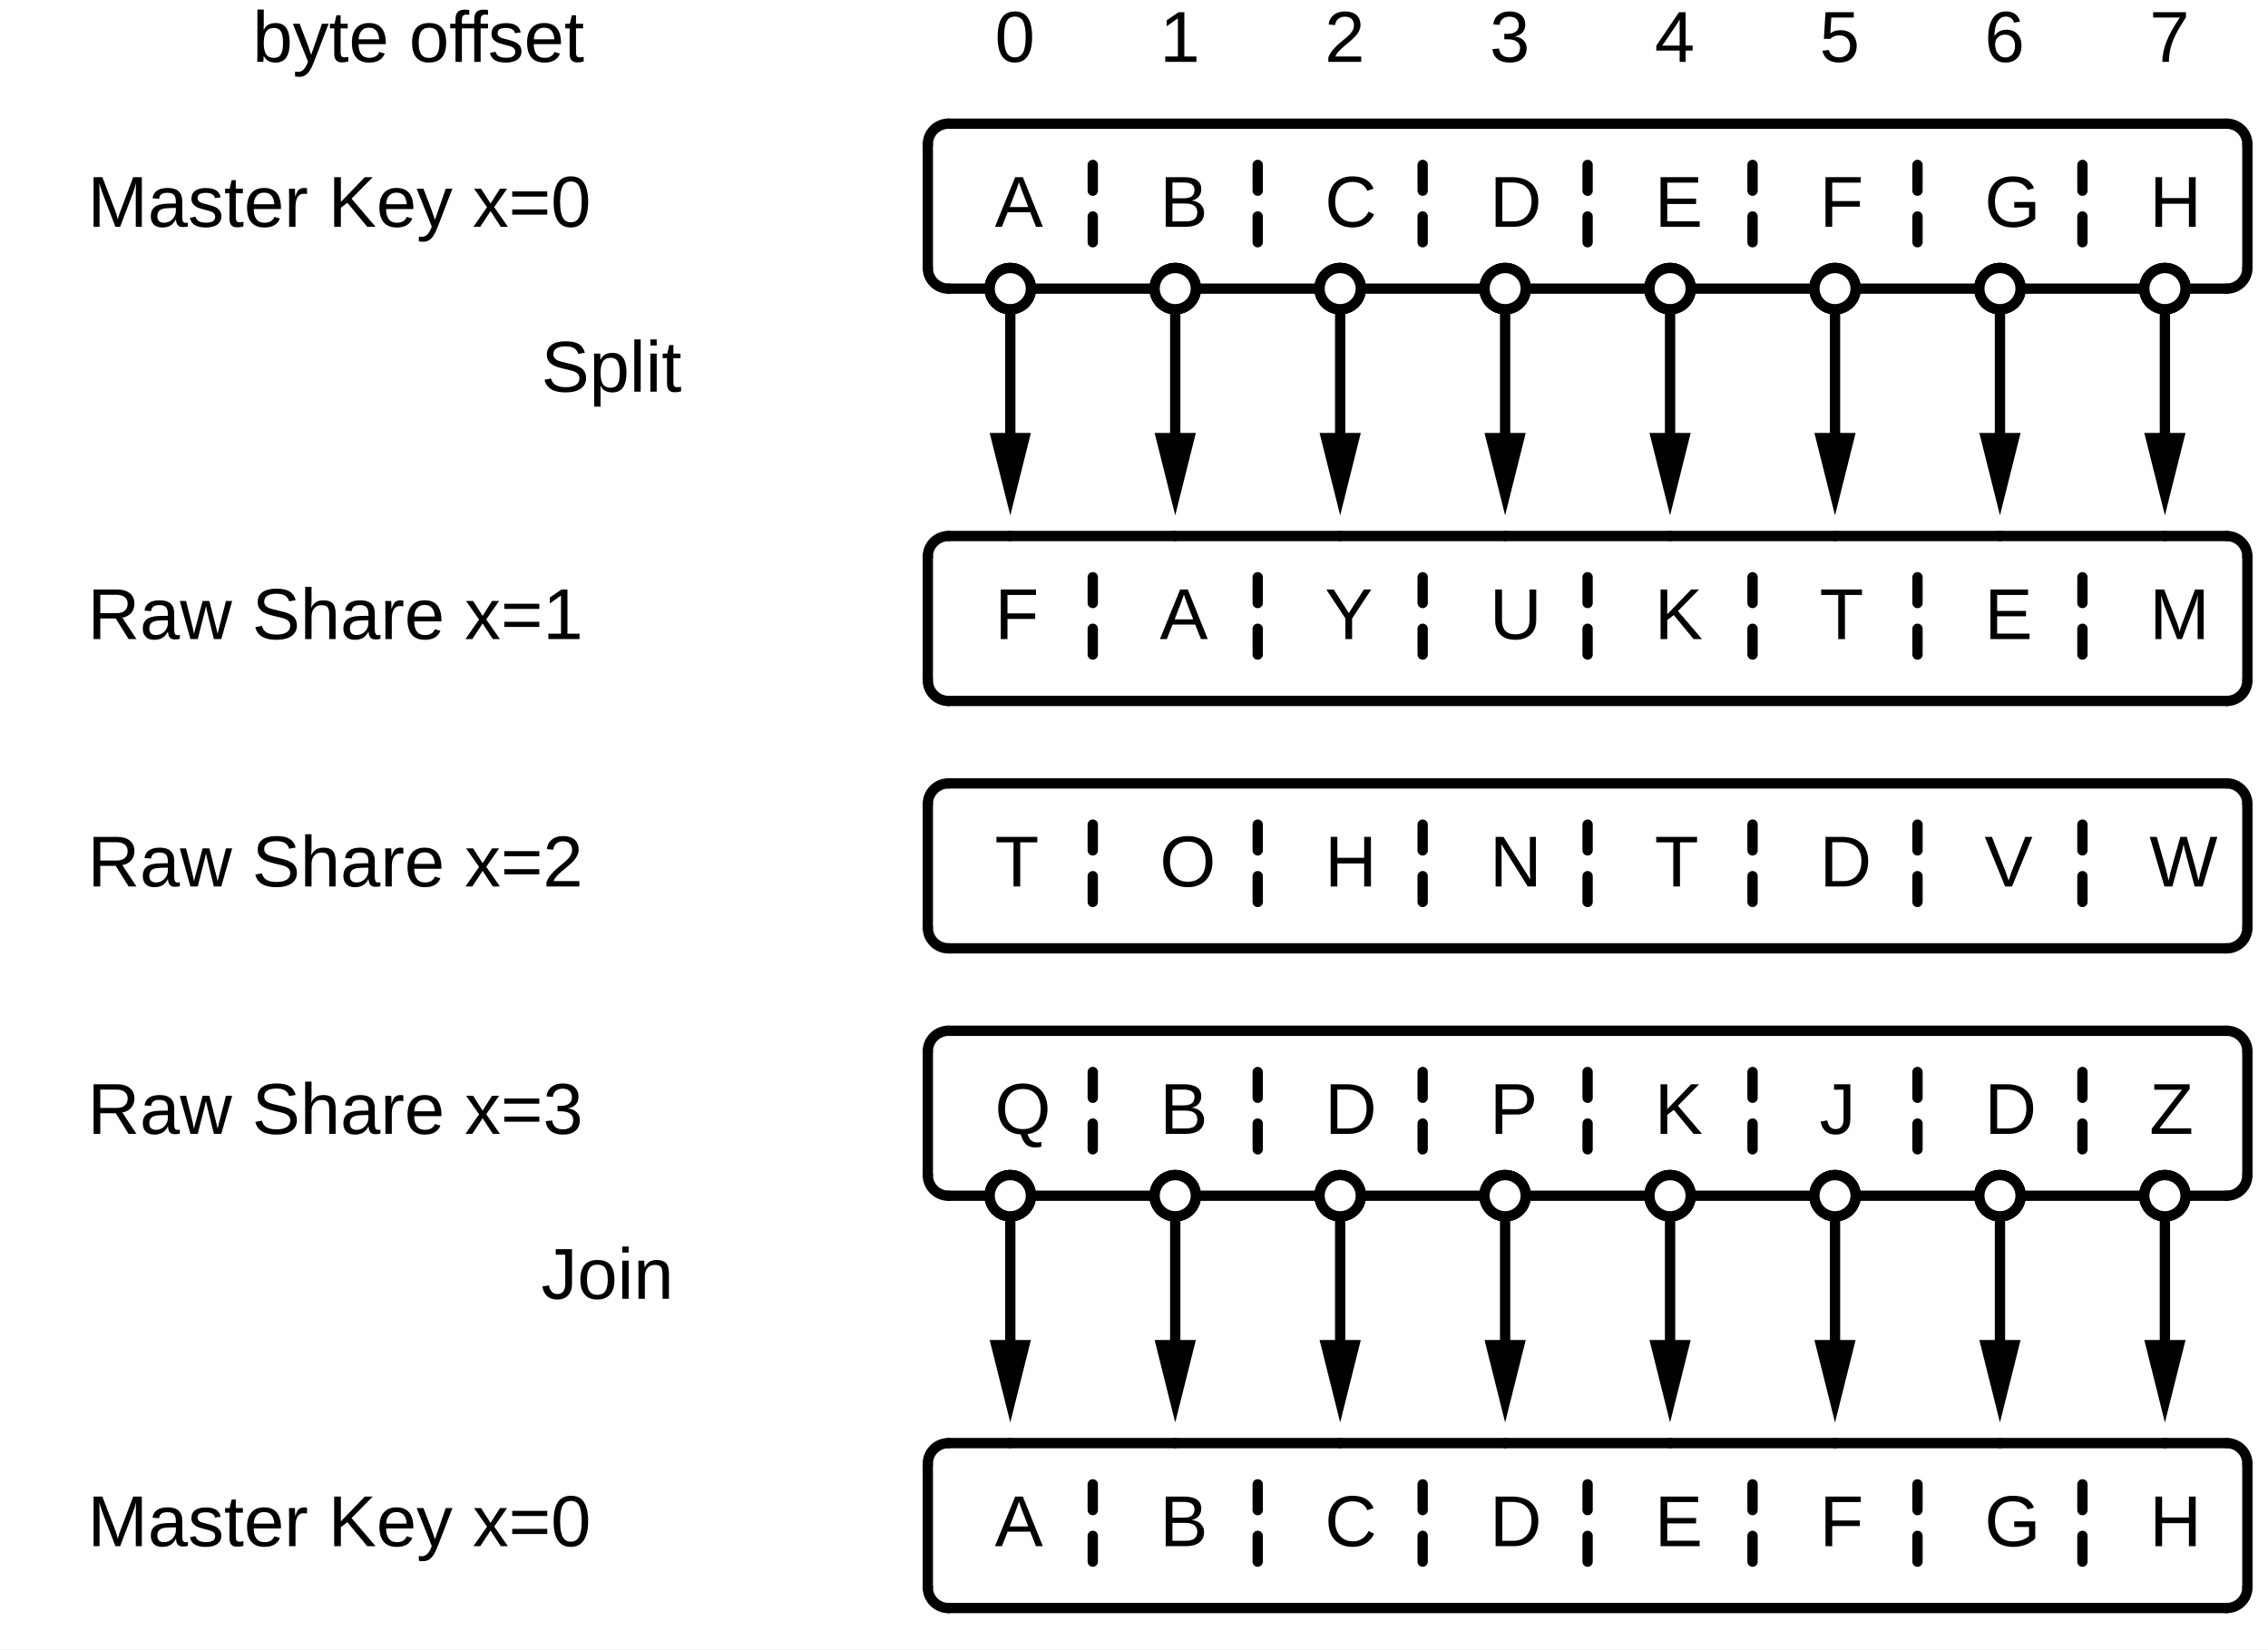
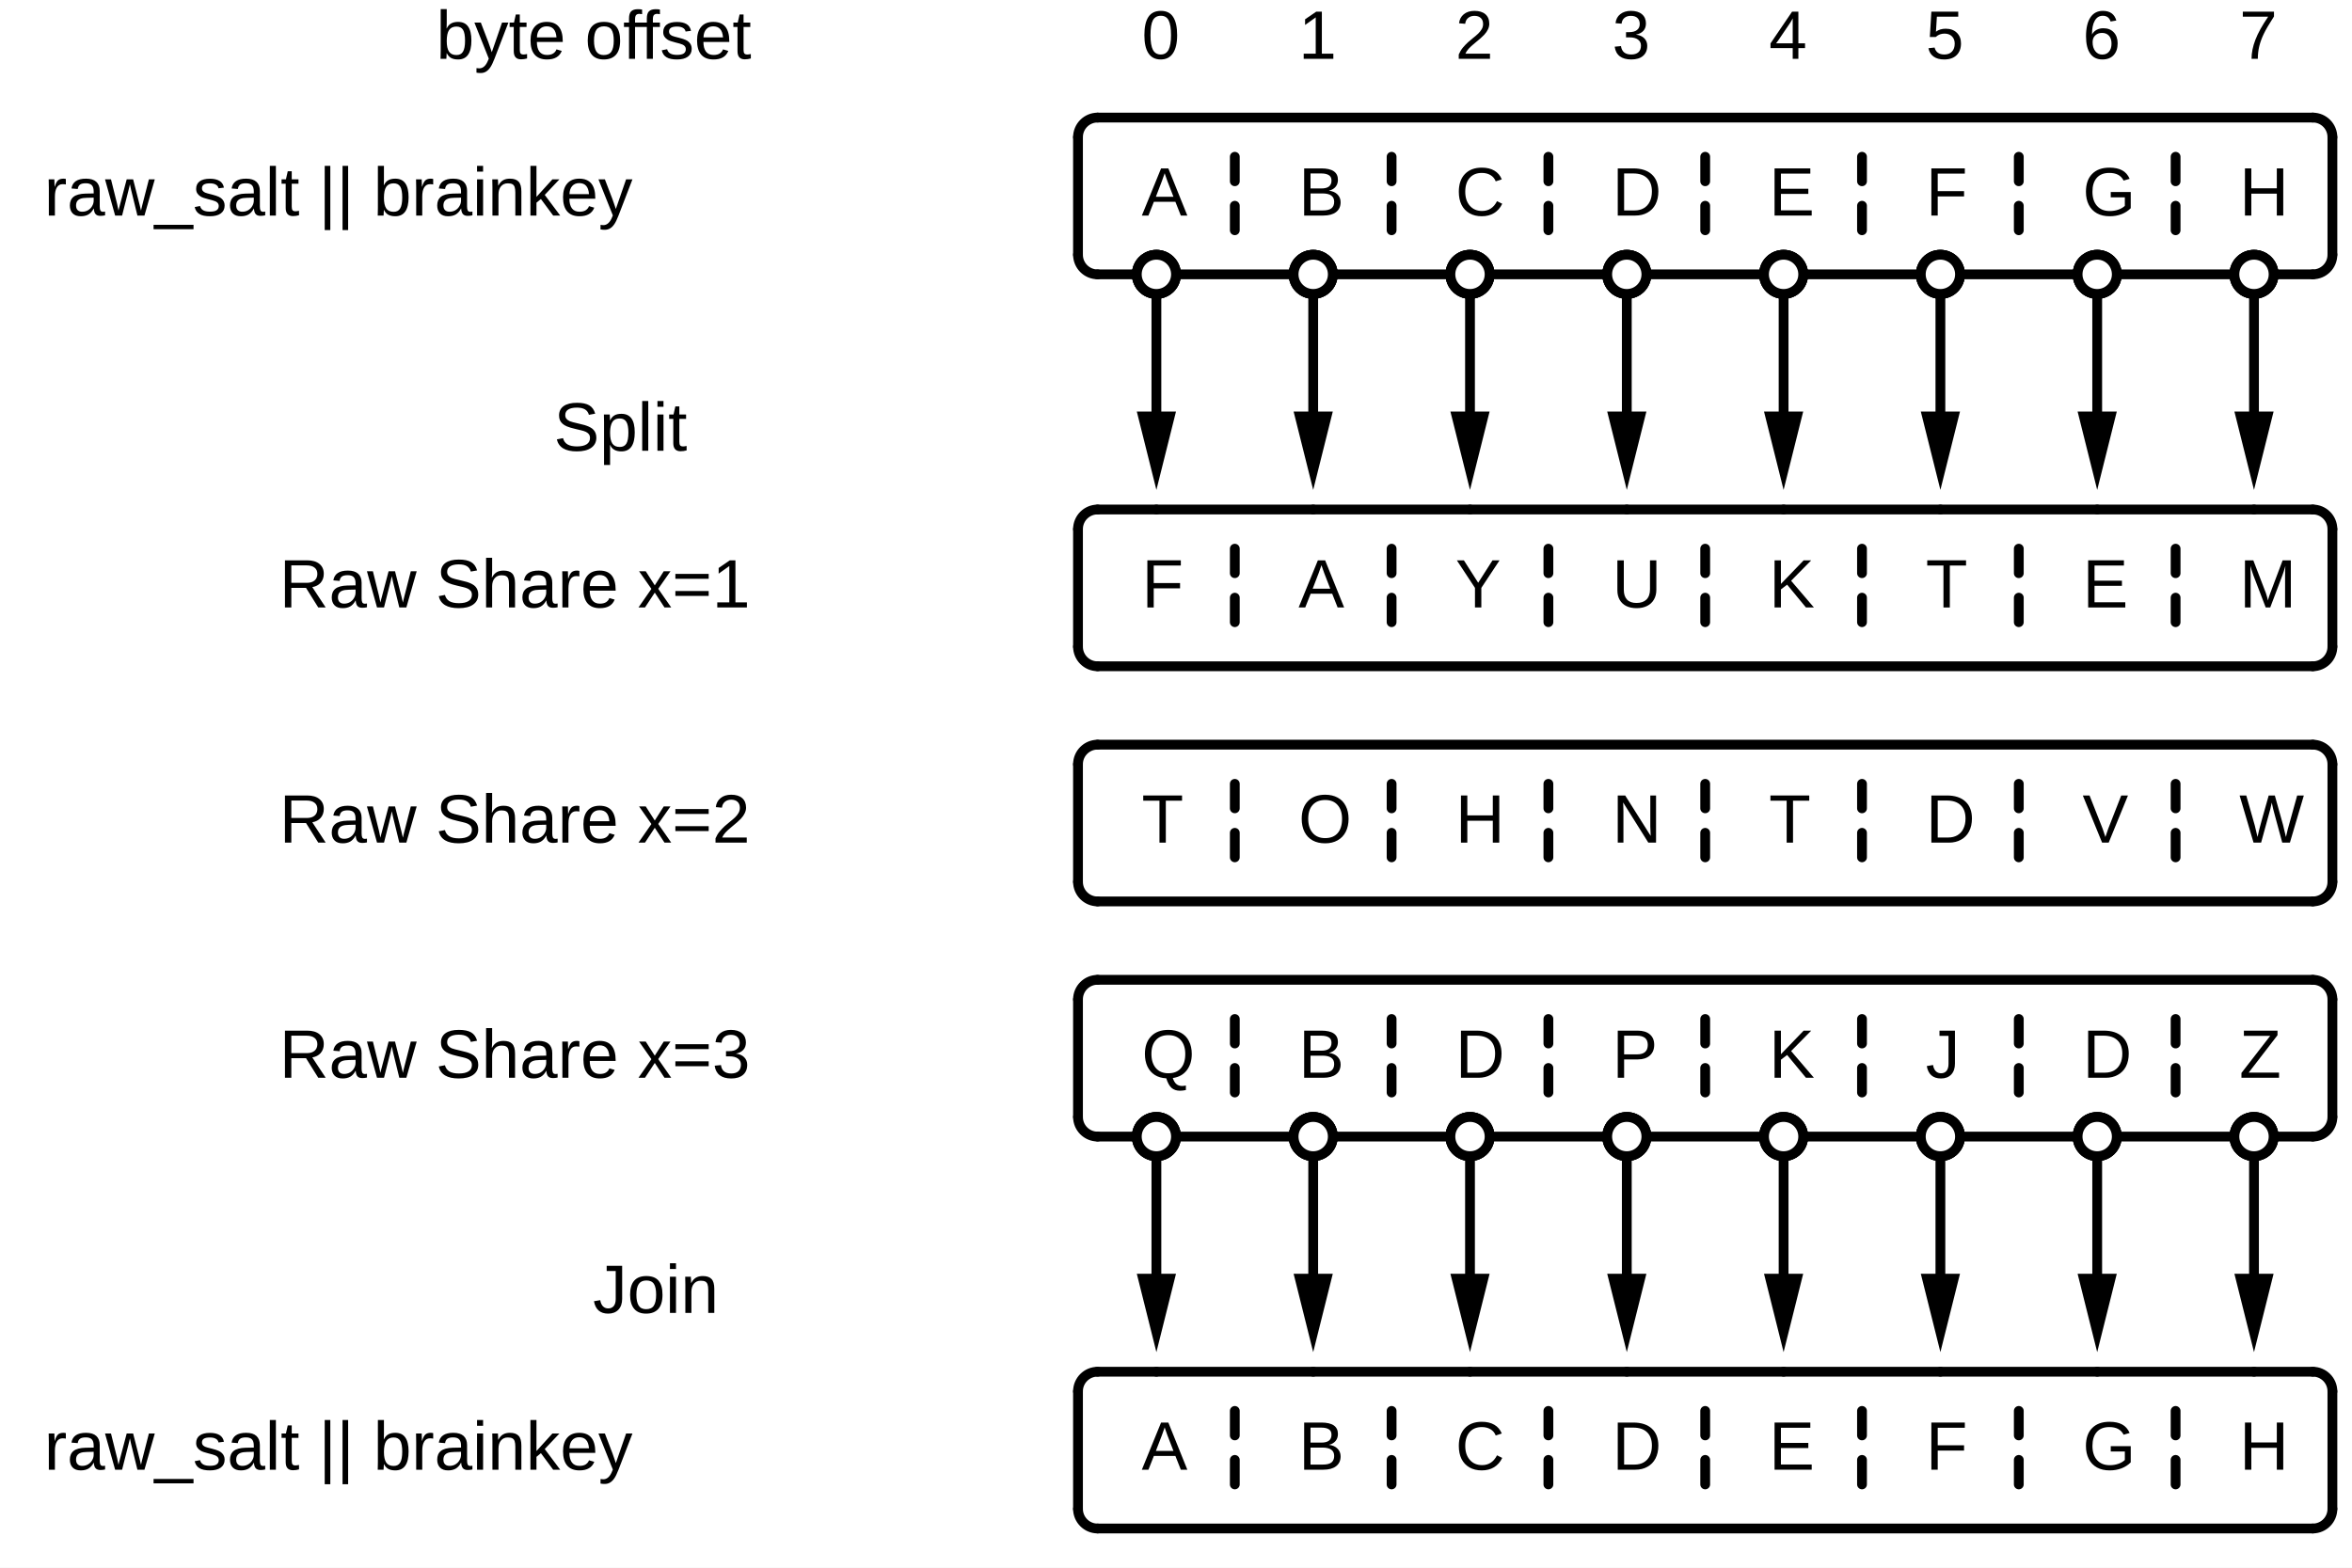
- <svg xmlns="http://www.w3.org/2000/svg" class="bob" font-family="arial" font-size="14" height="320" width="440">
+ <svg xmlns="http://www.w3.org/2000/svg" class="bob" font-family="arial" font-size="14" height="320" width="480">
  <defs>
    <marker id="triangle" markerHeight="8" markerWidth="8" orient="auto" refX="4" refY="2" viewBox="0 0 8 4">
      <polygon class="fg_fill" points="0,0 0,4 8,2 0,0" />
    </marker>
    <marker id="clear_triangle" markerHeight="10" markerWidth="10" orient="auto" refX="1" refY="7" viewBox="0 0 20 14">
      <polygon class="bg_fill fg_stroke" points="2,2 2,12 18,7 2,2" />
    </marker>
    <marker id="circle" markerHeight="5" markerWidth="5" orient="auto" refX="10" refY="10" viewBox="0 0 20 20">
      <circle class="fg_fill" cx="10" cy="10" r="8" />
    </marker>
    <marker id="square" markerHeight="5" markerWidth="5" orient="auto" refX="10" refY="10" viewBox="0 0 20 20">
      <rect class="fg_fill" height="20" width="20" x="0" y="0" />
    </marker>
    <marker id="open_circle" markerHeight="10" markerWidth="10" orient="auto" refX="10" refY="10" viewBox="0 0 20 20">
      <circle class="bg_fill fg_stroke" cx="10" cy="10" r="4" />
    </marker>
    <marker id="big_open_circle" markerHeight="20" markerWidth="20" orient="auto" refX="20" refY="20" viewBox="0 0 40 40">
      <circle class="bg_fill fg_stroke" cx="20" cy="20" r="6" />
    </marker>
  </defs>
  <style type="text/css">

rect.backdrop {
    fill: white;
}

.fg_fill {
    fill: black;
}


.bg_fill {
    fill: white;
}

.fg_stroke {
    stroke: black;
    stroke-width: 2;
}

.no_fill {
    fill: none;
}

.dashed {
    stroke-dasharray: 5;
}


text{
    fill: black;
}

line, path {
    stroke-linecap: round;
    stroke-linejoin: miter;
    stroke-opacity: 1;
    fill-opacity: 1;
}




tspan.head{
    fill: none;
    stroke: none;
}
    
</style>
-   <rect class="backdrop" height="320" width="440" x="0" y="0" />
-   <g>
-     <line class="fg_stroke" x1="180" x2="180" y1="28" y2="52" />
-     <path class="fg_stroke no_fill" d="M 180 52 A 4 4 0 0 0 184 56" />
-     <path class="fg_stroke no_fill" d="M 184 24 A 4 4 0 0 0 180 28" />
-     <line class="fg_stroke" marker-end="url(#open_circle)" x1="184" x2="196" y1="56" y2="56" />
-     <line class="fg_stroke" marker-end="url(#triangle)" marker-start="url(#open_circle)" x1="196" x2="196" y1="56" y2="92" />
-     <line class="fg_stroke" marker-end="url(#open_circle)" marker-start="url(#open_circle)" x1="196" x2="228" y1="56" y2="56" />
-     <line class="fg_stroke" marker-end="url(#triangle)" marker-start="url(#open_circle)" x1="228" x2="228" y1="56" y2="92" />
-     <line class="fg_stroke" marker-end="url(#open_circle)" marker-start="url(#open_circle)" x1="228" x2="260" y1="56" y2="56" />
-     <line class="fg_stroke" marker-end="url(#triangle)" marker-start="url(#open_circle)" x1="260" x2="260" y1="56" y2="92" />
-     <line class="fg_stroke" marker-end="url(#open_circle)" marker-start="url(#open_circle)" x1="260" x2="292" y1="56" y2="56" />
-     <line class="fg_stroke" marker-end="url(#triangle)" marker-start="url(#open_circle)" x1="292" x2="292" y1="56" y2="92" />
-     <line class="fg_stroke" marker-end="url(#open_circle)" marker-start="url(#open_circle)" x1="292" x2="324" y1="56" y2="56" />
-     <line class="fg_stroke" marker-end="url(#triangle)" marker-start="url(#open_circle)" x1="324" x2="324" y1="56" y2="92" />
-     <line class="fg_stroke" marker-end="url(#open_circle)" marker-start="url(#open_circle)" x1="324" x2="356" y1="56" y2="56" />
-     <line class="fg_stroke" marker-end="url(#triangle)" marker-start="url(#open_circle)" x1="356" x2="356" y1="56" y2="92" />
-     <line class="fg_stroke" marker-end="url(#open_circle)" marker-start="url(#open_circle)" x1="356" x2="388" y1="56" y2="56" />
-     <line class="fg_stroke" marker-end="url(#triangle)" marker-start="url(#open_circle)" x1="388" x2="388" y1="56" y2="92" />
-     <line class="fg_stroke" marker-end="url(#open_circle)" marker-start="url(#open_circle)" x1="388" x2="420" y1="56" y2="56" />
-     <line class="fg_stroke" marker-end="url(#triangle)" marker-start="url(#open_circle)" x1="420" x2="420" y1="56" y2="92" />
-     <line class="fg_stroke" marker-start="url(#open_circle)" x1="420" x2="432" y1="56" y2="56" />
-   </g>
-   <g>
-     <line class="fg_stroke" x1="180" x2="180" y1="108" y2="132" />
-     <path class="fg_stroke no_fill" d="M 180 132 A 4 4 0 0 0 184 136" />
-     <path class="fg_stroke no_fill" d="M 184 104 A 4 4 0 0 0 180 108" />
-   </g>
-   <g>
-     <line class="fg_stroke" x1="180" x2="180" y1="156" y2="180" />
-     <path class="fg_stroke no_fill" d="M 180 180 A 4 4 0 0 0 184 184" />
-     <path class="fg_stroke no_fill" d="M 184 152 A 4 4 0 0 0 180 156" />
-   </g>
-   <g>
-     <line class="fg_stroke" x1="180" x2="180" y1="204" y2="228" />
-     <path class="fg_stroke no_fill" d="M 180 228 A 4 4 0 0 0 184 232" />
-     <path class="fg_stroke no_fill" d="M 184 200 A 4 4 0 0 0 180 204" />
-     <line class="fg_stroke" marker-end="url(#open_circle)" x1="184" x2="196" y1="232" y2="232" />
-     <line class="fg_stroke" marker-end="url(#triangle)" marker-start="url(#open_circle)" x1="196" x2="196" y1="232" y2="268" />
-     <line class="fg_stroke" marker-end="url(#open_circle)" marker-start="url(#open_circle)" x1="196" x2="228" y1="232" y2="232" />
-     <line class="fg_stroke" marker-end="url(#triangle)" marker-start="url(#open_circle)" x1="228" x2="228" y1="232" y2="268" />
-     <line class="fg_stroke" marker-end="url(#open_circle)" marker-start="url(#open_circle)" x1="228" x2="260" y1="232" y2="232" />
-     <line class="fg_stroke" marker-end="url(#triangle)" marker-start="url(#open_circle)" x1="260" x2="260" y1="232" y2="268" />
-     <line class="fg_stroke" marker-end="url(#open_circle)" marker-start="url(#open_circle)" x1="260" x2="292" y1="232" y2="232" />
-     <line class="fg_stroke" marker-end="url(#triangle)" marker-start="url(#open_circle)" x1="292" x2="292" y1="232" y2="268" />
-     <line class="fg_stroke" marker-end="url(#open_circle)" marker-start="url(#open_circle)" x1="292" x2="324" y1="232" y2="232" />
-     <line class="fg_stroke" marker-end="url(#triangle)" marker-start="url(#open_circle)" x1="324" x2="324" y1="232" y2="268" />
-     <line class="fg_stroke" marker-end="url(#open_circle)" marker-start="url(#open_circle)" x1="324" x2="356" y1="232" y2="232" />
-     <line class="fg_stroke" marker-end="url(#triangle)" marker-start="url(#open_circle)" x1="356" x2="356" y1="232" y2="268" />
-     <line class="fg_stroke" marker-end="url(#open_circle)" marker-start="url(#open_circle)" x1="356" x2="388" y1="232" y2="232" />
-     <line class="fg_stroke" marker-end="url(#triangle)" marker-start="url(#open_circle)" x1="388" x2="388" y1="232" y2="268" />
-     <line class="fg_stroke" marker-end="url(#open_circle)" marker-start="url(#open_circle)" x1="388" x2="420" y1="232" y2="232" />
-     <line class="fg_stroke" marker-end="url(#triangle)" marker-start="url(#open_circle)" x1="420" x2="420" y1="232" y2="268" />
-     <line class="fg_stroke" marker-start="url(#open_circle)" x1="420" x2="432" y1="232" y2="232" />
-   </g>
-   <g>
-     <line class="fg_stroke" x1="180" x2="180" y1="284" y2="308" />
-     <path class="fg_stroke no_fill" d="M 180 308 A 4 4 0 0 0 184 312" />
-     <path class="fg_stroke no_fill" d="M 184 280 A 4 4 0 0 0 180 284" />
-   </g>
-   <g>
-     <line class="fg_stroke" x1="184" x2="432" y1="24" y2="24" />
-     <path class="fg_stroke no_fill" d="M 436 28 A 4 4 0 0 0 432 24" />
-   </g>
-   <g>
-     <line class="fg_stroke" x1="184" x2="196" y1="104" y2="104" />
-     <line class="fg_stroke" x1="196" x2="228" y1="104" y2="104" />
-     <line class="fg_stroke" x1="228" x2="260" y1="104" y2="104" />
-     <line class="fg_stroke" x1="260" x2="292" y1="104" y2="104" />
-     <line class="fg_stroke" x1="292" x2="324" y1="104" y2="104" />
-     <line class="fg_stroke" x1="324" x2="356" y1="104" y2="104" />
-     <line class="fg_stroke" x1="356" x2="388" y1="104" y2="104" />
-     <line class="fg_stroke" x1="388" x2="420" y1="104" y2="104" />
-     <line class="fg_stroke" x1="420" x2="432" y1="104" y2="104" />
-     <path class="fg_stroke no_fill" d="M 436 108 A 4 4 0 0 0 432 104" />
-   </g>
-   <g>
-     <line class="fg_stroke" x1="184" x2="432" y1="136" y2="136" />
-     <path class="fg_stroke no_fill" d="M 432 136 A 4 4 0 0 0 436 132" />
-   </g>
-   <g>
-     <line class="fg_stroke" x1="184" x2="432" y1="152" y2="152" />
-     <path class="fg_stroke no_fill" d="M 436 156 A 4 4 0 0 0 432 152" />
-   </g>
-   <g>
-     <line class="fg_stroke" x1="184" x2="432" y1="184" y2="184" />
-     <path class="fg_stroke no_fill" d="M 432 184 A 4 4 0 0 0 436 180" />
-   </g>
-   <g>
-     <line class="fg_stroke" x1="184" x2="432" y1="200" y2="200" />
-     <path class="fg_stroke no_fill" d="M 436 204 A 4 4 0 0 0 432 200" />
-   </g>
-   <g>
-     <line class="fg_stroke" x1="184" x2="196" y1="280" y2="280" />
-     <line class="fg_stroke" x1="196" x2="228" y1="280" y2="280" />
-     <line class="fg_stroke" x1="228" x2="260" y1="280" y2="280" />
-     <line class="fg_stroke" x1="260" x2="292" y1="280" y2="280" />
-     <line class="fg_stroke" x1="292" x2="324" y1="280" y2="280" />
-     <line class="fg_stroke" x1="324" x2="356" y1="280" y2="280" />
-     <line class="fg_stroke" x1="356" x2="388" y1="280" y2="280" />
-     <line class="fg_stroke" x1="388" x2="420" y1="280" y2="280" />
-     <line class="fg_stroke" x1="420" x2="432" y1="280" y2="280" />
-     <path class="fg_stroke no_fill" d="M 436 284 A 4 4 0 0 0 432 280" />
-   </g>
-   <g>
-     <line class="fg_stroke" x1="184" x2="432" y1="312" y2="312" />
-     <path class="fg_stroke no_fill" d="M 432 312 A 4 4 0 0 0 436 308" />
-   </g>
-   <g>
-     <line class="fg_stroke" x1="436" x2="436" y1="28" y2="52" />
-     <path class="fg_stroke no_fill" d="M 432 56 A 4 4 0 0 0 436 52" />
-   </g>
-   <g>
-     <line class="fg_stroke" x1="436" x2="436" y1="108" y2="132" />
-   </g>
-   <g>
-     <line class="fg_stroke" x1="436" x2="436" y1="156" y2="180" />
-   </g>
-   <g>
-     <line class="fg_stroke" x1="436" x2="436" y1="204" y2="228" />
-     <path class="fg_stroke no_fill" d="M 432 232 A 4 4 0 0 0 436 228" />
-   </g>
-   <g>
-     <line class="fg_stroke" x1="436" x2="436" y1="284" y2="308" />
-   </g>
-   <g>
-     <line class="fg_stroke dashed" x1="212" x2="212" y1="32" y2="48" />
-   </g>
-   <g>
-     <line class="fg_stroke dashed" x1="212" x2="212" y1="112" y2="128" />
-   </g>
-   <g>
-     <line class="fg_stroke dashed" x1="212" x2="212" y1="160" y2="176" />
-   </g>
-   <g>
-     <line class="fg_stroke dashed" x1="212" x2="212" y1="208" y2="224" />
-   </g>
-   <g>
-     <line class="fg_stroke dashed" x1="212" x2="212" y1="288" y2="304" />
-   </g>
-   <g>
-     <line class="fg_stroke dashed" x1="244" x2="244" y1="32" y2="48" />
-   </g>
-   <g>
-     <line class="fg_stroke dashed" x1="244" x2="244" y1="112" y2="128" />
-   </g>
-   <g>
-     <line class="fg_stroke dashed" x1="244" x2="244" y1="160" y2="176" />
-   </g>
-   <g>
-     <line class="fg_stroke dashed" x1="244" x2="244" y1="208" y2="224" />
-   </g>
-   <g>
-     <line class="fg_stroke dashed" x1="244" x2="244" y1="288" y2="304" />
-   </g>
-   <g>
-     <line class="fg_stroke dashed" x1="276" x2="276" y1="32" y2="48" />
-   </g>
-   <g>
-     <line class="fg_stroke dashed" x1="276" x2="276" y1="112" y2="128" />
-   </g>
-   <g>
-     <line class="fg_stroke dashed" x1="276" x2="276" y1="160" y2="176" />
-   </g>
-   <g>
-     <line class="fg_stroke dashed" x1="276" x2="276" y1="208" y2="224" />
-   </g>
-   <g>
-     <line class="fg_stroke dashed" x1="276" x2="276" y1="288" y2="304" />
-   </g>
-   <g>
-     <line class="fg_stroke dashed" x1="308" x2="308" y1="32" y2="48" />
-   </g>
-   <g>
-     <line class="fg_stroke dashed" x1="308" x2="308" y1="112" y2="128" />
-   </g>
-   <g>
-     <line class="fg_stroke dashed" x1="308" x2="308" y1="160" y2="176" />
-   </g>
-   <g>
-     <line class="fg_stroke dashed" x1="308" x2="308" y1="208" y2="224" />
-   </g>
-   <g>
-     <line class="fg_stroke dashed" x1="308" x2="308" y1="288" y2="304" />
-   </g>
-   <g>
-     <line class="fg_stroke dashed" x1="340" x2="340" y1="32" y2="48" />
-   </g>
-   <g>
-     <line class="fg_stroke dashed" x1="340" x2="340" y1="112" y2="128" />
-   </g>
-   <g>
-     <line class="fg_stroke dashed" x1="340" x2="340" y1="160" y2="176" />
-   </g>
-   <g>
-     <line class="fg_stroke dashed" x1="340" x2="340" y1="208" y2="224" />
-   </g>
-   <g>
-     <line class="fg_stroke dashed" x1="340" x2="340" y1="288" y2="304" />
-   </g>
-   <g>
-     <line class="fg_stroke dashed" x1="372" x2="372" y1="32" y2="48" />
-   </g>
-   <g>
-     <line class="fg_stroke dashed" x1="372" x2="372" y1="112" y2="128" />
-   </g>
-   <g>
-     <line class="fg_stroke dashed" x1="372" x2="372" y1="160" y2="176" />
-   </g>
-   <g>
-     <line class="fg_stroke dashed" x1="372" x2="372" y1="208" y2="224" />
-   </g>
-   <g>
-     <line class="fg_stroke dashed" x1="372" x2="372" y1="288" y2="304" />
-   </g>
-   <g>
-     <line class="fg_stroke dashed" x1="404" x2="404" y1="32" y2="48" />
-   </g>
-   <g>
-     <line class="fg_stroke dashed" x1="404" x2="404" y1="112" y2="128" />
-   </g>
-   <g>
-     <line class="fg_stroke dashed" x1="404" x2="404" y1="160" y2="176" />
-   </g>
-   <g>
-     <line class="fg_stroke dashed" x1="404" x2="404" y1="208" y2="224" />
-   </g>
-   <g>
-     <line class="fg_stroke dashed" x1="404" x2="404" y1="288" y2="304" />
-   </g>
-   <g>
-     <text class="fg_fill" x="17" y="44">
- Master Key x=0
- </text>
-   </g>
-   <g>
-     <text class="fg_fill" x="17" y="124">
+   <rect class="backdrop" height="320" width="480" x="0" y="0" />
+   <g>
+     <line class="fg_stroke" x1="220" x2="220" y1="28" y2="52" />
+     <path class="fg_stroke no_fill" d="M 220 52 A 4 4 0 0 0 224 56" />
+     <path class="fg_stroke no_fill" d="M 224 24 A 4 4 0 0 0 220 28" />
+     <line class="fg_stroke" marker-end="url(#open_circle)" x1="224" x2="236" y1="56" y2="56" />
+     <line class="fg_stroke" marker-end="url(#triangle)" marker-start="url(#open_circle)" x1="236" x2="236" y1="56" y2="92" />
+     <line class="fg_stroke" marker-end="url(#open_circle)" marker-start="url(#open_circle)" x1="236" x2="268" y1="56" y2="56" />
+     <line class="fg_stroke" marker-end="url(#triangle)" marker-start="url(#open_circle)" x1="268" x2="268" y1="56" y2="92" />
+     <line class="fg_stroke" marker-end="url(#open_circle)" marker-start="url(#open_circle)" x1="268" x2="300" y1="56" y2="56" />
+     <line class="fg_stroke" marker-end="url(#triangle)" marker-start="url(#open_circle)" x1="300" x2="300" y1="56" y2="92" />
+     <line class="fg_stroke" marker-end="url(#open_circle)" marker-start="url(#open_circle)" x1="300" x2="332" y1="56" y2="56" />
+     <line class="fg_stroke" marker-end="url(#triangle)" marker-start="url(#open_circle)" x1="332" x2="332" y1="56" y2="92" />
+     <line class="fg_stroke" marker-end="url(#open_circle)" marker-start="url(#open_circle)" x1="332" x2="364" y1="56" y2="56" />
+     <line class="fg_stroke" marker-end="url(#triangle)" marker-start="url(#open_circle)" x1="364" x2="364" y1="56" y2="92" />
+     <line class="fg_stroke" marker-end="url(#open_circle)" marker-start="url(#open_circle)" x1="364" x2="396" y1="56" y2="56" />
+     <line class="fg_stroke" marker-end="url(#triangle)" marker-start="url(#open_circle)" x1="396" x2="396" y1="56" y2="92" />
+     <line class="fg_stroke" marker-end="url(#open_circle)" marker-start="url(#open_circle)" x1="396" x2="428" y1="56" y2="56" />
+     <line class="fg_stroke" marker-end="url(#triangle)" marker-start="url(#open_circle)" x1="428" x2="428" y1="56" y2="92" />
+     <line class="fg_stroke" marker-end="url(#open_circle)" marker-start="url(#open_circle)" x1="428" x2="460" y1="56" y2="56" />
+     <line class="fg_stroke" marker-end="url(#triangle)" marker-start="url(#open_circle)" x1="460" x2="460" y1="56" y2="92" />
+     <line class="fg_stroke" marker-start="url(#open_circle)" x1="460" x2="472" y1="56" y2="56" />
+   </g>
+   <g>
+     <line class="fg_stroke" x1="220" x2="220" y1="108" y2="132" />
+     <path class="fg_stroke no_fill" d="M 220 132 A 4 4 0 0 0 224 136" />
+     <path class="fg_stroke no_fill" d="M 224 104 A 4 4 0 0 0 220 108" />
+   </g>
+   <g>
+     <line class="fg_stroke" x1="220" x2="220" y1="156" y2="180" />
+     <path class="fg_stroke no_fill" d="M 220 180 A 4 4 0 0 0 224 184" />
+     <path class="fg_stroke no_fill" d="M 224 152 A 4 4 0 0 0 220 156" />
+   </g>
+   <g>
+     <line class="fg_stroke" x1="220" x2="220" y1="204" y2="228" />
+     <path class="fg_stroke no_fill" d="M 220 228 A 4 4 0 0 0 224 232" />
+     <path class="fg_stroke no_fill" d="M 224 200 A 4 4 0 0 0 220 204" />
+     <line class="fg_stroke" marker-end="url(#open_circle)" x1="224" x2="236" y1="232" y2="232" />
+     <line class="fg_stroke" marker-end="url(#triangle)" marker-start="url(#open_circle)" x1="236" x2="236" y1="232" y2="268" />
+     <line class="fg_stroke" marker-end="url(#open_circle)" marker-start="url(#open_circle)" x1="236" x2="268" y1="232" y2="232" />
+     <line class="fg_stroke" marker-end="url(#triangle)" marker-start="url(#open_circle)" x1="268" x2="268" y1="232" y2="268" />
+     <line class="fg_stroke" marker-end="url(#open_circle)" marker-start="url(#open_circle)" x1="268" x2="300" y1="232" y2="232" />
+     <line class="fg_stroke" marker-end="url(#triangle)" marker-start="url(#open_circle)" x1="300" x2="300" y1="232" y2="268" />
+     <line class="fg_stroke" marker-end="url(#open_circle)" marker-start="url(#open_circle)" x1="300" x2="332" y1="232" y2="232" />
+     <line class="fg_stroke" marker-end="url(#triangle)" marker-start="url(#open_circle)" x1="332" x2="332" y1="232" y2="268" />
+     <line class="fg_stroke" marker-end="url(#open_circle)" marker-start="url(#open_circle)" x1="332" x2="364" y1="232" y2="232" />
+     <line class="fg_stroke" marker-end="url(#triangle)" marker-start="url(#open_circle)" x1="364" x2="364" y1="232" y2="268" />
+     <line class="fg_stroke" marker-end="url(#open_circle)" marker-start="url(#open_circle)" x1="364" x2="396" y1="232" y2="232" />
+     <line class="fg_stroke" marker-end="url(#triangle)" marker-start="url(#open_circle)" x1="396" x2="396" y1="232" y2="268" />
+     <line class="fg_stroke" marker-end="url(#open_circle)" marker-start="url(#open_circle)" x1="396" x2="428" y1="232" y2="232" />
+     <line class="fg_stroke" marker-end="url(#triangle)" marker-start="url(#open_circle)" x1="428" x2="428" y1="232" y2="268" />
+     <line class="fg_stroke" marker-end="url(#open_circle)" marker-start="url(#open_circle)" x1="428" x2="460" y1="232" y2="232" />
+     <line class="fg_stroke" marker-end="url(#triangle)" marker-start="url(#open_circle)" x1="460" x2="460" y1="232" y2="268" />
+     <line class="fg_stroke" marker-start="url(#open_circle)" x1="460" x2="472" y1="232" y2="232" />
+   </g>
+   <g>
+     <line class="fg_stroke" x1="220" x2="220" y1="284" y2="308" />
+     <path class="fg_stroke no_fill" d="M 220 308 A 4 4 0 0 0 224 312" />
+     <path class="fg_stroke no_fill" d="M 224 280 A 4 4 0 0 0 220 284" />
+   </g>
+   <g>
+     <line class="fg_stroke" x1="224" x2="472" y1="24" y2="24" />
+     <path class="fg_stroke no_fill" d="M 476 28 A 4 4 0 0 0 472 24" />
+   </g>
+   <g>
+     <line class="fg_stroke" x1="224" x2="236" y1="104" y2="104" />
+     <line class="fg_stroke" x1="236" x2="268" y1="104" y2="104" />
+     <line class="fg_stroke" x1="268" x2="300" y1="104" y2="104" />
+     <line class="fg_stroke" x1="300" x2="332" y1="104" y2="104" />
+     <line class="fg_stroke" x1="332" x2="364" y1="104" y2="104" />
+     <line class="fg_stroke" x1="364" x2="396" y1="104" y2="104" />
+     <line class="fg_stroke" x1="396" x2="428" y1="104" y2="104" />
+     <line class="fg_stroke" x1="428" x2="460" y1="104" y2="104" />
+     <line class="fg_stroke" x1="460" x2="472" y1="104" y2="104" />
+     <path class="fg_stroke no_fill" d="M 476 108 A 4 4 0 0 0 472 104" />
+   </g>
+   <g>
+     <line class="fg_stroke" x1="224" x2="472" y1="136" y2="136" />
+     <path class="fg_stroke no_fill" d="M 472 136 A 4 4 0 0 0 476 132" />
+   </g>
+   <g>
+     <line class="fg_stroke" x1="224" x2="472" y1="152" y2="152" />
+     <path class="fg_stroke no_fill" d="M 476 156 A 4 4 0 0 0 472 152" />
+   </g>
+   <g>
+     <line class="fg_stroke" x1="224" x2="472" y1="184" y2="184" />
+     <path class="fg_stroke no_fill" d="M 472 184 A 4 4 0 0 0 476 180" />
+   </g>
+   <g>
+     <line class="fg_stroke" x1="224" x2="472" y1="200" y2="200" />
+     <path class="fg_stroke no_fill" d="M 476 204 A 4 4 0 0 0 472 200" />
+   </g>
+   <g>
+     <line class="fg_stroke" x1="224" x2="236" y1="280" y2="280" />
+     <line class="fg_stroke" x1="236" x2="268" y1="280" y2="280" />
+     <line class="fg_stroke" x1="268" x2="300" y1="280" y2="280" />
+     <line class="fg_stroke" x1="300" x2="332" y1="280" y2="280" />
+     <line class="fg_stroke" x1="332" x2="364" y1="280" y2="280" />
+     <line class="fg_stroke" x1="364" x2="396" y1="280" y2="280" />
+     <line class="fg_stroke" x1="396" x2="428" y1="280" y2="280" />
+     <line class="fg_stroke" x1="428" x2="460" y1="280" y2="280" />
+     <line class="fg_stroke" x1="460" x2="472" y1="280" y2="280" />
+     <path class="fg_stroke no_fill" d="M 476 284 A 4 4 0 0 0 472 280" />
+   </g>
+   <g>
+     <line class="fg_stroke" x1="224" x2="472" y1="312" y2="312" />
+     <path class="fg_stroke no_fill" d="M 472 312 A 4 4 0 0 0 476 308" />
+   </g>
+   <g>
+     <line class="fg_stroke" x1="476" x2="476" y1="28" y2="52" />
+     <path class="fg_stroke no_fill" d="M 472 56 A 4 4 0 0 0 476 52" />
+   </g>
+   <g>
+     <line class="fg_stroke" x1="476" x2="476" y1="108" y2="132" />
+   </g>
+   <g>
+     <line class="fg_stroke" x1="476" x2="476" y1="156" y2="180" />
+   </g>
+   <g>
+     <line class="fg_stroke" x1="476" x2="476" y1="204" y2="228" />
+     <path class="fg_stroke no_fill" d="M 472 232 A 4 4 0 0 0 476 228" />
+   </g>
+   <g>
+     <line class="fg_stroke" x1="476" x2="476" y1="284" y2="308" />
+   </g>
+   <g>
+     <line class="fg_stroke dashed" x1="252" x2="252" y1="32" y2="48" />
+   </g>
+   <g>
+     <line class="fg_stroke dashed" x1="252" x2="252" y1="112" y2="128" />
+   </g>
+   <g>
+     <line class="fg_stroke dashed" x1="252" x2="252" y1="160" y2="176" />
+   </g>
+   <g>
+     <line class="fg_stroke dashed" x1="252" x2="252" y1="208" y2="224" />
+   </g>
+   <g>
+     <line class="fg_stroke dashed" x1="252" x2="252" y1="288" y2="304" />
+   </g>
+   <g>
+     <line class="fg_stroke dashed" x1="284" x2="284" y1="32" y2="48" />
+   </g>
+   <g>
+     <line class="fg_stroke dashed" x1="284" x2="284" y1="112" y2="128" />
+   </g>
+   <g>
+     <line class="fg_stroke dashed" x1="284" x2="284" y1="160" y2="176" />
+   </g>
+   <g>
+     <line class="fg_stroke dashed" x1="284" x2="284" y1="208" y2="224" />
+   </g>
+   <g>
+     <line class="fg_stroke dashed" x1="284" x2="284" y1="288" y2="304" />
+   </g>
+   <g>
+     <line class="fg_stroke dashed" x1="316" x2="316" y1="32" y2="48" />
+   </g>
+   <g>
+     <line class="fg_stroke dashed" x1="316" x2="316" y1="112" y2="128" />
+   </g>
+   <g>
+     <line class="fg_stroke dashed" x1="316" x2="316" y1="160" y2="176" />
+   </g>
+   <g>
+     <line class="fg_stroke dashed" x1="316" x2="316" y1="208" y2="224" />
+   </g>
+   <g>
+     <line class="fg_stroke dashed" x1="316" x2="316" y1="288" y2="304" />
+   </g>
+   <g>
+     <line class="fg_stroke dashed" x1="348" x2="348" y1="32" y2="48" />
+   </g>
+   <g>
+     <line class="fg_stroke dashed" x1="348" x2="348" y1="112" y2="128" />
+   </g>
+   <g>
+     <line class="fg_stroke dashed" x1="348" x2="348" y1="160" y2="176" />
+   </g>
+   <g>
+     <line class="fg_stroke dashed" x1="348" x2="348" y1="208" y2="224" />
+   </g>
+   <g>
+     <line class="fg_stroke dashed" x1="348" x2="348" y1="288" y2="304" />
+   </g>
+   <g>
+     <line class="fg_stroke dashed" x1="380" x2="380" y1="32" y2="48" />
+   </g>
+   <g>
+     <line class="fg_stroke dashed" x1="380" x2="380" y1="112" y2="128" />
+   </g>
+   <g>
+     <line class="fg_stroke dashed" x1="380" x2="380" y1="160" y2="176" />
+   </g>
+   <g>
+     <line class="fg_stroke dashed" x1="380" x2="380" y1="208" y2="224" />
+   </g>
+   <g>
+     <line class="fg_stroke dashed" x1="380" x2="380" y1="288" y2="304" />
+   </g>
+   <g>
+     <line class="fg_stroke dashed" x1="412" x2="412" y1="32" y2="48" />
+   </g>
+   <g>
+     <line class="fg_stroke dashed" x1="412" x2="412" y1="112" y2="128" />
+   </g>
+   <g>
+     <line class="fg_stroke dashed" x1="412" x2="412" y1="160" y2="176" />
+   </g>
+   <g>
+     <line class="fg_stroke dashed" x1="412" x2="412" y1="208" y2="224" />
+   </g>
+   <g>
+     <line class="fg_stroke dashed" x1="412" x2="412" y1="288" y2="304" />
+   </g>
+   <g>
+     <line class="fg_stroke dashed" x1="444" x2="444" y1="32" y2="48" />
+   </g>
+   <g>
+     <line class="fg_stroke dashed" x1="444" x2="444" y1="112" y2="128" />
+   </g>
+   <g>
+     <line class="fg_stroke dashed" x1="444" x2="444" y1="160" y2="176" />
+   </g>
+   <g>
+     <line class="fg_stroke dashed" x1="444" x2="444" y1="208" y2="224" />
+   </g>
+   <g>
+     <line class="fg_stroke dashed" x1="444" x2="444" y1="288" y2="304" />
+   </g>
+   <g>
+     <text class="fg_fill" x="9" y="44">
+ raw_salt || brainkey
+ </text>
+   </g>
+   <g>
+     <text class="fg_fill" x="9" y="300">
+ raw_salt || brainkey
+ </text>
+   </g>
+   <g>
+     <text class="fg_fill" x="57" y="124">
Raw Share x=1
</text>
  </g>
  <g>
-     <text class="fg_fill" x="17" y="172">
+     <text class="fg_fill" x="57" y="172">
Raw Share x=2
</text>
  </g>
  <g>
-     <text class="fg_fill" x="17" y="220">
+     <text class="fg_fill" x="57" y="220">
Raw Share x=3
</text>
  </g>
  <g>
-     <text class="fg_fill" x="17" y="300">
- Master Key x=0
- </text>
-   </g>
-   <g>
-     <text class="fg_fill" x="49" y="12">
+     <text class="fg_fill" x="89" y="12">
byte offset
</text>
  </g>
  <g>
-     <text class="fg_fill" x="105" y="76">
+     <text class="fg_fill" x="113" y="92">
Split
</text>
  </g>
  <g>
-     <text class="fg_fill" x="105" y="252">
+     <text class="fg_fill" x="121" y="268">
Join
</text>
  </g>
  <g>
-     <text class="fg_fill" x="193" y="12">
+     <text class="fg_fill" x="233" y="12">
0
</text>
  </g>
  <g>
-     <text class="fg_fill" x="193" y="44">
+     <text class="fg_fill" x="233" y="44">
A
</text>
  </g>
  <g>
-     <text class="fg_fill" x="193" y="124">
+     <text class="fg_fill" x="233" y="124">
F
</text>
  </g>
  <g>
-     <text class="fg_fill" x="193" y="172">
+     <text class="fg_fill" x="233" y="172">
T
</text>
  </g>
  <g>
-     <text class="fg_fill" x="193" y="220">
+     <text class="fg_fill" x="233" y="220">
Q
</text>
  </g>
  <g>
-     <text class="fg_fill" x="193" y="300">
+     <text class="fg_fill" x="233" y="300">
A
</text>
  </g>
  <g>
-     <text class="fg_fill" x="225" y="12">
+     <text class="fg_fill" x="265" y="12">
1
</text>
  </g>
  <g>
-     <text class="fg_fill" x="225" y="44">
+     <text class="fg_fill" x="265" y="44">
B
</text>
  </g>
  <g>
-     <text class="fg_fill" x="225" y="124">
+     <text class="fg_fill" x="265" y="124">
A
</text>
  </g>
  <g>
-     <text class="fg_fill" x="225" y="172">
+     <text class="fg_fill" x="265" y="172">
O
</text>
  </g>
  <g>
-     <text class="fg_fill" x="225" y="220">
+     <text class="fg_fill" x="265" y="220">
B
</text>
  </g>
  <g>
-     <text class="fg_fill" x="225" y="300">
+     <text class="fg_fill" x="265" y="300">
B
</text>
  </g>
  <g>
-     <text class="fg_fill" x="257" y="12">
+     <text class="fg_fill" x="297" y="12">
2
</text>
  </g>
  <g>
-     <text class="fg_fill" x="257" y="44">
+     <text class="fg_fill" x="297" y="44">
C
</text>
  </g>
  <g>
-     <text class="fg_fill" x="257" y="124">
+     <text class="fg_fill" x="297" y="124">
Y
</text>
  </g>
  <g>
-     <text class="fg_fill" x="257" y="172">
+     <text class="fg_fill" x="297" y="172">
H
</text>
  </g>
  <g>
-     <text class="fg_fill" x="257" y="220">
+     <text class="fg_fill" x="297" y="220">
D
</text>
  </g>
  <g>
-     <text class="fg_fill" x="257" y="300">
+     <text class="fg_fill" x="297" y="300">
C
</text>
  </g>
  <g>
-     <text class="fg_fill" x="289" y="12">
+     <text class="fg_fill" x="329" y="12">
3
</text>
  </g>
  <g>
-     <text class="fg_fill" x="289" y="44">
+     <text class="fg_fill" x="329" y="44">
D
</text>
  </g>
  <g>
-     <text class="fg_fill" x="289" y="124">
+     <text class="fg_fill" x="329" y="124">
U
</text>
  </g>
  <g>
-     <text class="fg_fill" x="289" y="172">
+     <text class="fg_fill" x="329" y="172">
N
</text>
  </g>
  <g>
-     <text class="fg_fill" x="289" y="220">
+     <text class="fg_fill" x="329" y="220">
P
</text>
  </g>
  <g>
-     <text class="fg_fill" x="289" y="300">
+     <text class="fg_fill" x="329" y="300">
D
</text>
  </g>
  <g>
-     <text class="fg_fill" x="321" y="12">
+     <text class="fg_fill" x="361" y="12">
4
</text>
  </g>
  <g>
-     <text class="fg_fill" x="321" y="44">
+     <text class="fg_fill" x="361" y="44">
E
</text>
  </g>
  <g>
-     <text class="fg_fill" x="321" y="124">
+     <text class="fg_fill" x="361" y="124">
K
</text>
  </g>
  <g>
-     <text class="fg_fill" x="321" y="172">
+     <text class="fg_fill" x="361" y="172">
T
</text>
  </g>
  <g>
-     <text class="fg_fill" x="321" y="220">
+     <text class="fg_fill" x="361" y="220">
K
</text>
  </g>
  <g>
-     <text class="fg_fill" x="321" y="300">
+     <text class="fg_fill" x="361" y="300">
E
</text>
  </g>
  <g>
-     <text class="fg_fill" x="353" y="12">
+     <text class="fg_fill" x="393" y="12">
5
</text>
  </g>
  <g>
-     <text class="fg_fill" x="353" y="44">
+     <text class="fg_fill" x="393" y="44">
F
</text>
  </g>
  <g>
-     <text class="fg_fill" x="353" y="124">
+     <text class="fg_fill" x="393" y="124">
T
</text>
  </g>
  <g>
-     <text class="fg_fill" x="353" y="172">
+     <text class="fg_fill" x="393" y="172">
D
</text>
  </g>
  <g>
-     <text class="fg_fill" x="353" y="220">
+     <text class="fg_fill" x="393" y="220">
J
</text>
  </g>
  <g>
-     <text class="fg_fill" x="353" y="300">
+     <text class="fg_fill" x="393" y="300">
F
</text>
  </g>
  <g>
-     <text class="fg_fill" x="385" y="12">
+     <text class="fg_fill" x="425" y="12">
6
</text>
  </g>
  <g>
-     <text class="fg_fill" x="385" y="44">
+     <text class="fg_fill" x="425" y="44">
G
</text>
  </g>
  <g>
-     <text class="fg_fill" x="385" y="124">
+     <text class="fg_fill" x="425" y="124">
E
</text>
  </g>
  <g>
-     <text class="fg_fill" x="385" y="172">
+     <text class="fg_fill" x="425" y="172">
V
</text>
  </g>
  <g>
-     <text class="fg_fill" x="385" y="220">
+     <text class="fg_fill" x="425" y="220">
D
</text>
  </g>
  <g>
-     <text class="fg_fill" x="385" y="300">
+     <text class="fg_fill" x="425" y="300">
G
</text>
  </g>
  <g>
-     <text class="fg_fill" x="417" y="12">
+     <text class="fg_fill" x="457" y="12">
7
</text>
  </g>
  <g>
-     <text class="fg_fill" x="417" y="44">
+     <text class="fg_fill" x="457" y="44">
H
</text>
  </g>
  <g>
-     <text class="fg_fill" x="417" y="124">
+     <text class="fg_fill" x="457" y="124">
M
</text>
  </g>
  <g>
-     <text class="fg_fill" x="417" y="172">
+     <text class="fg_fill" x="457" y="172">
W
</text>
  </g>
  <g>
-     <text class="fg_fill" x="417" y="220">
+     <text class="fg_fill" x="457" y="220">
Z
</text>
  </g>
  <g>
-     <text class="fg_fill" x="417" y="300">
+     <text class="fg_fill" x="457" y="300">
H
</text>
  </g>
</svg>
